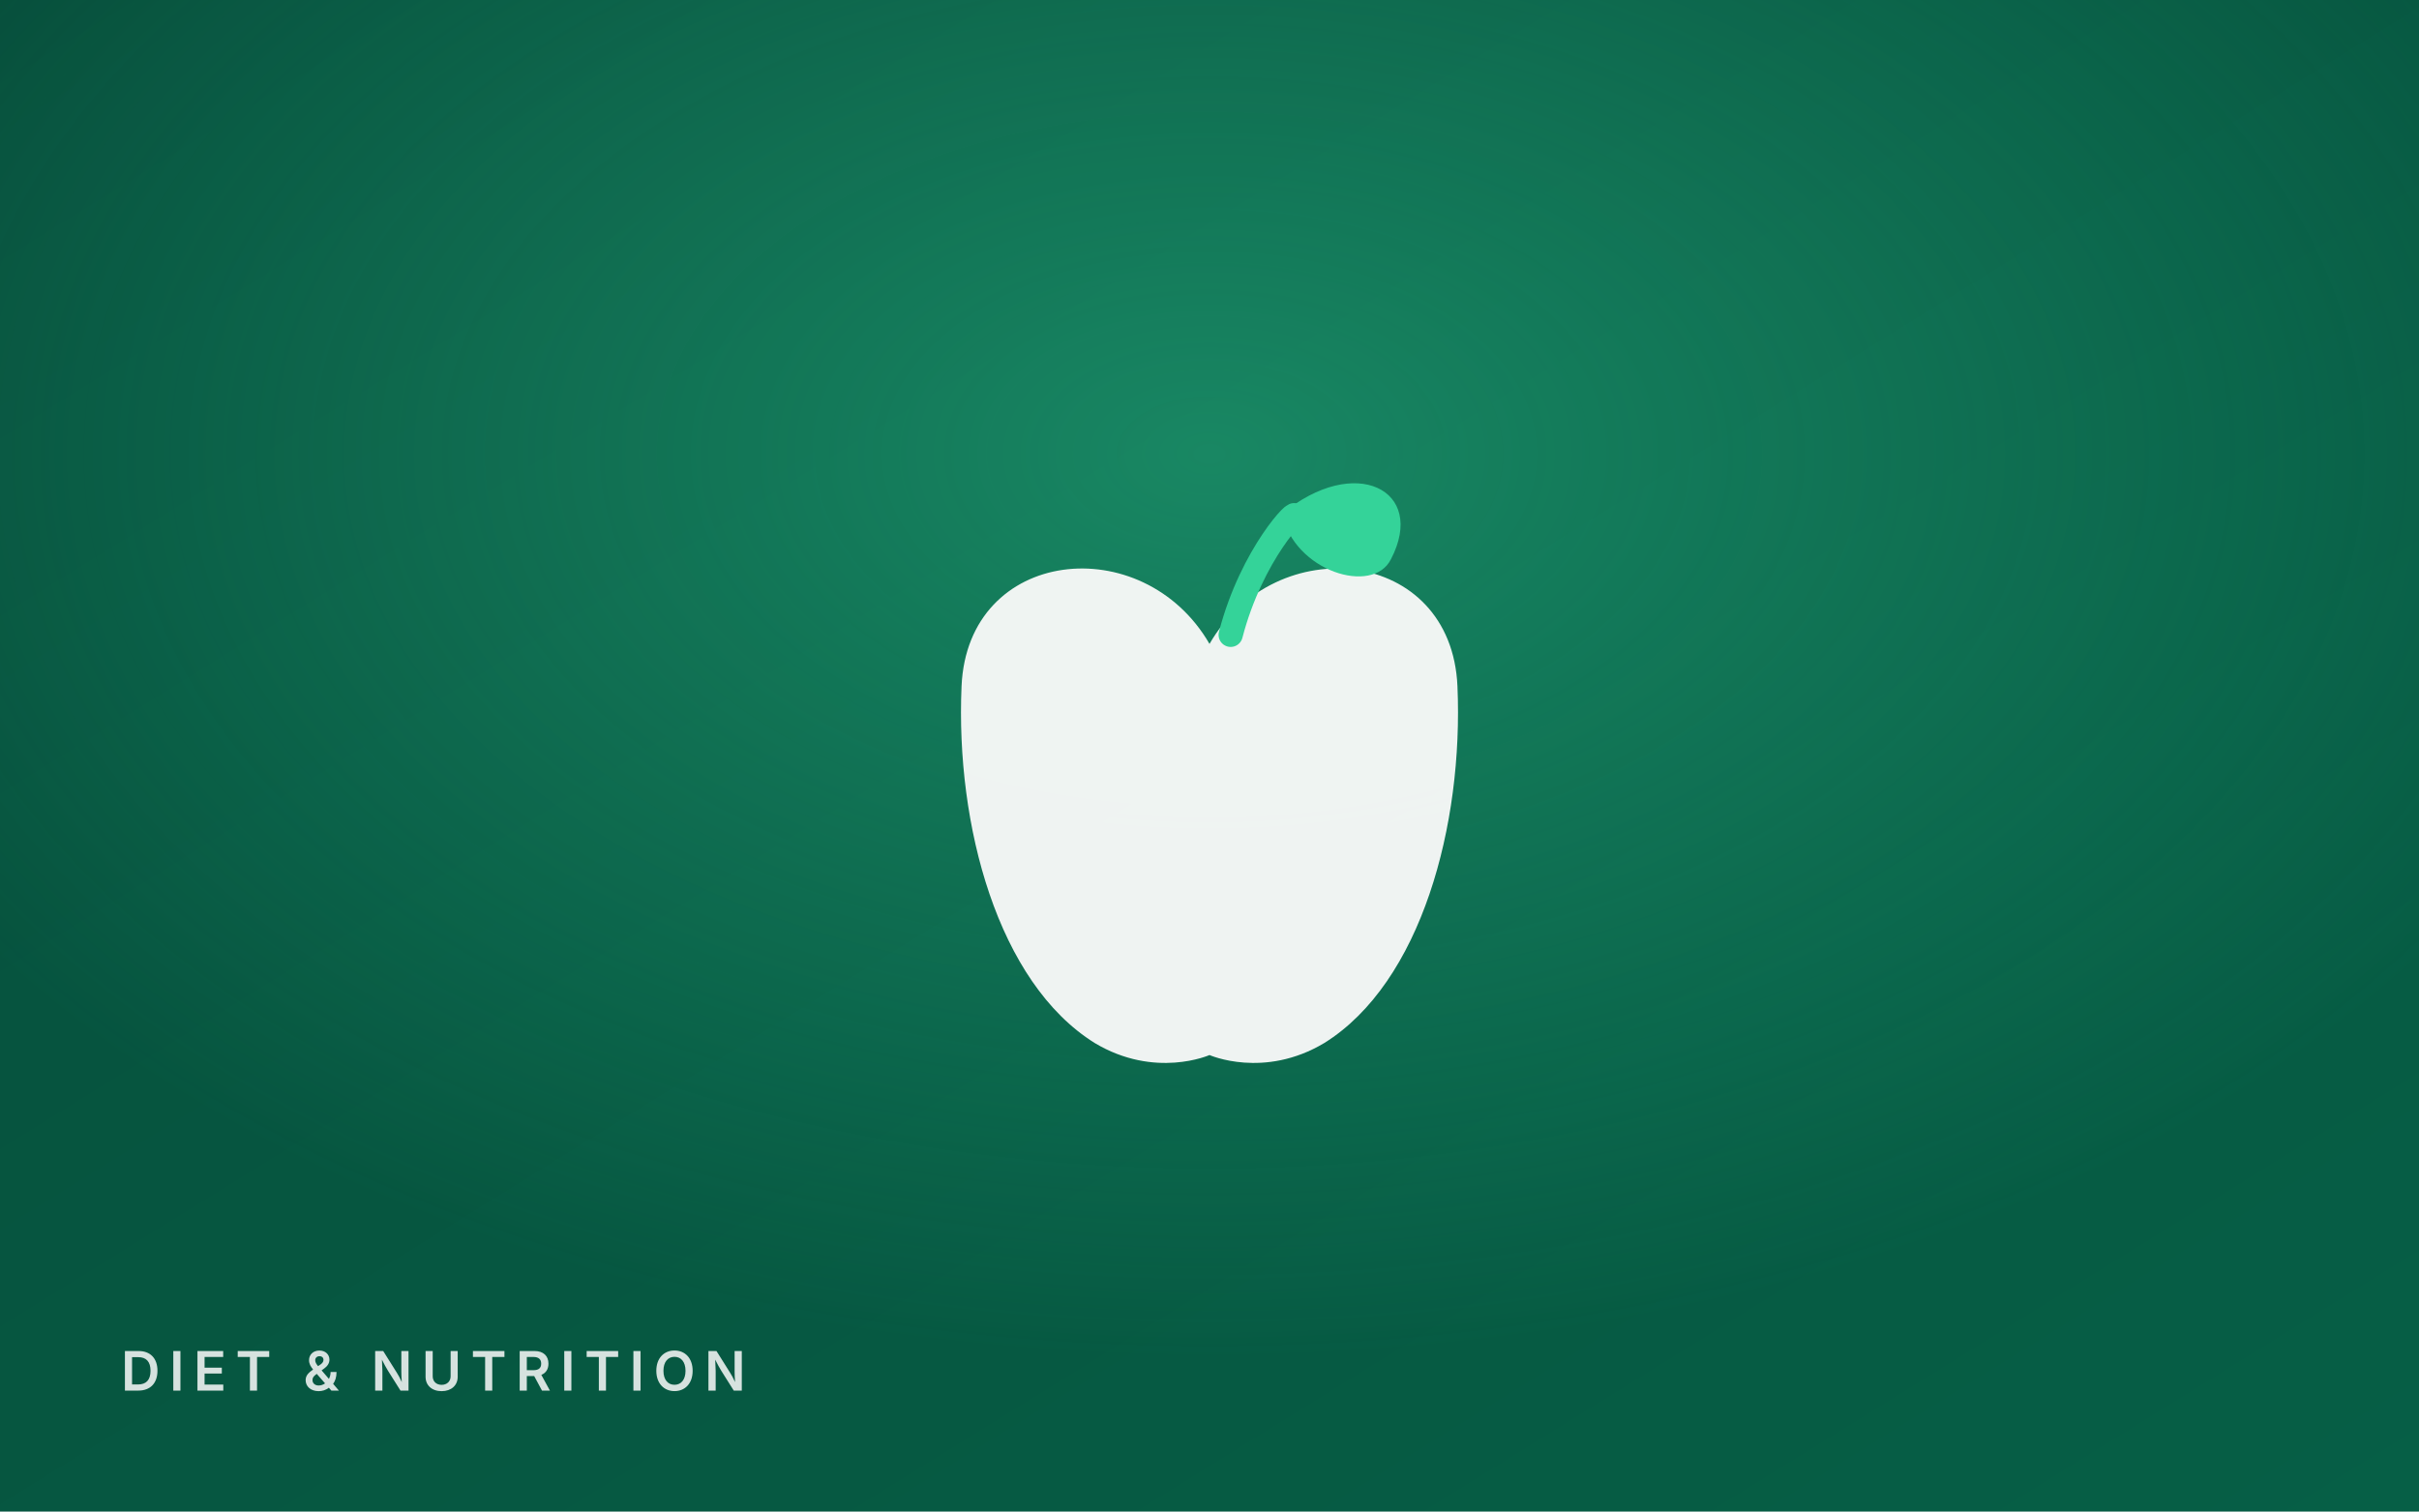
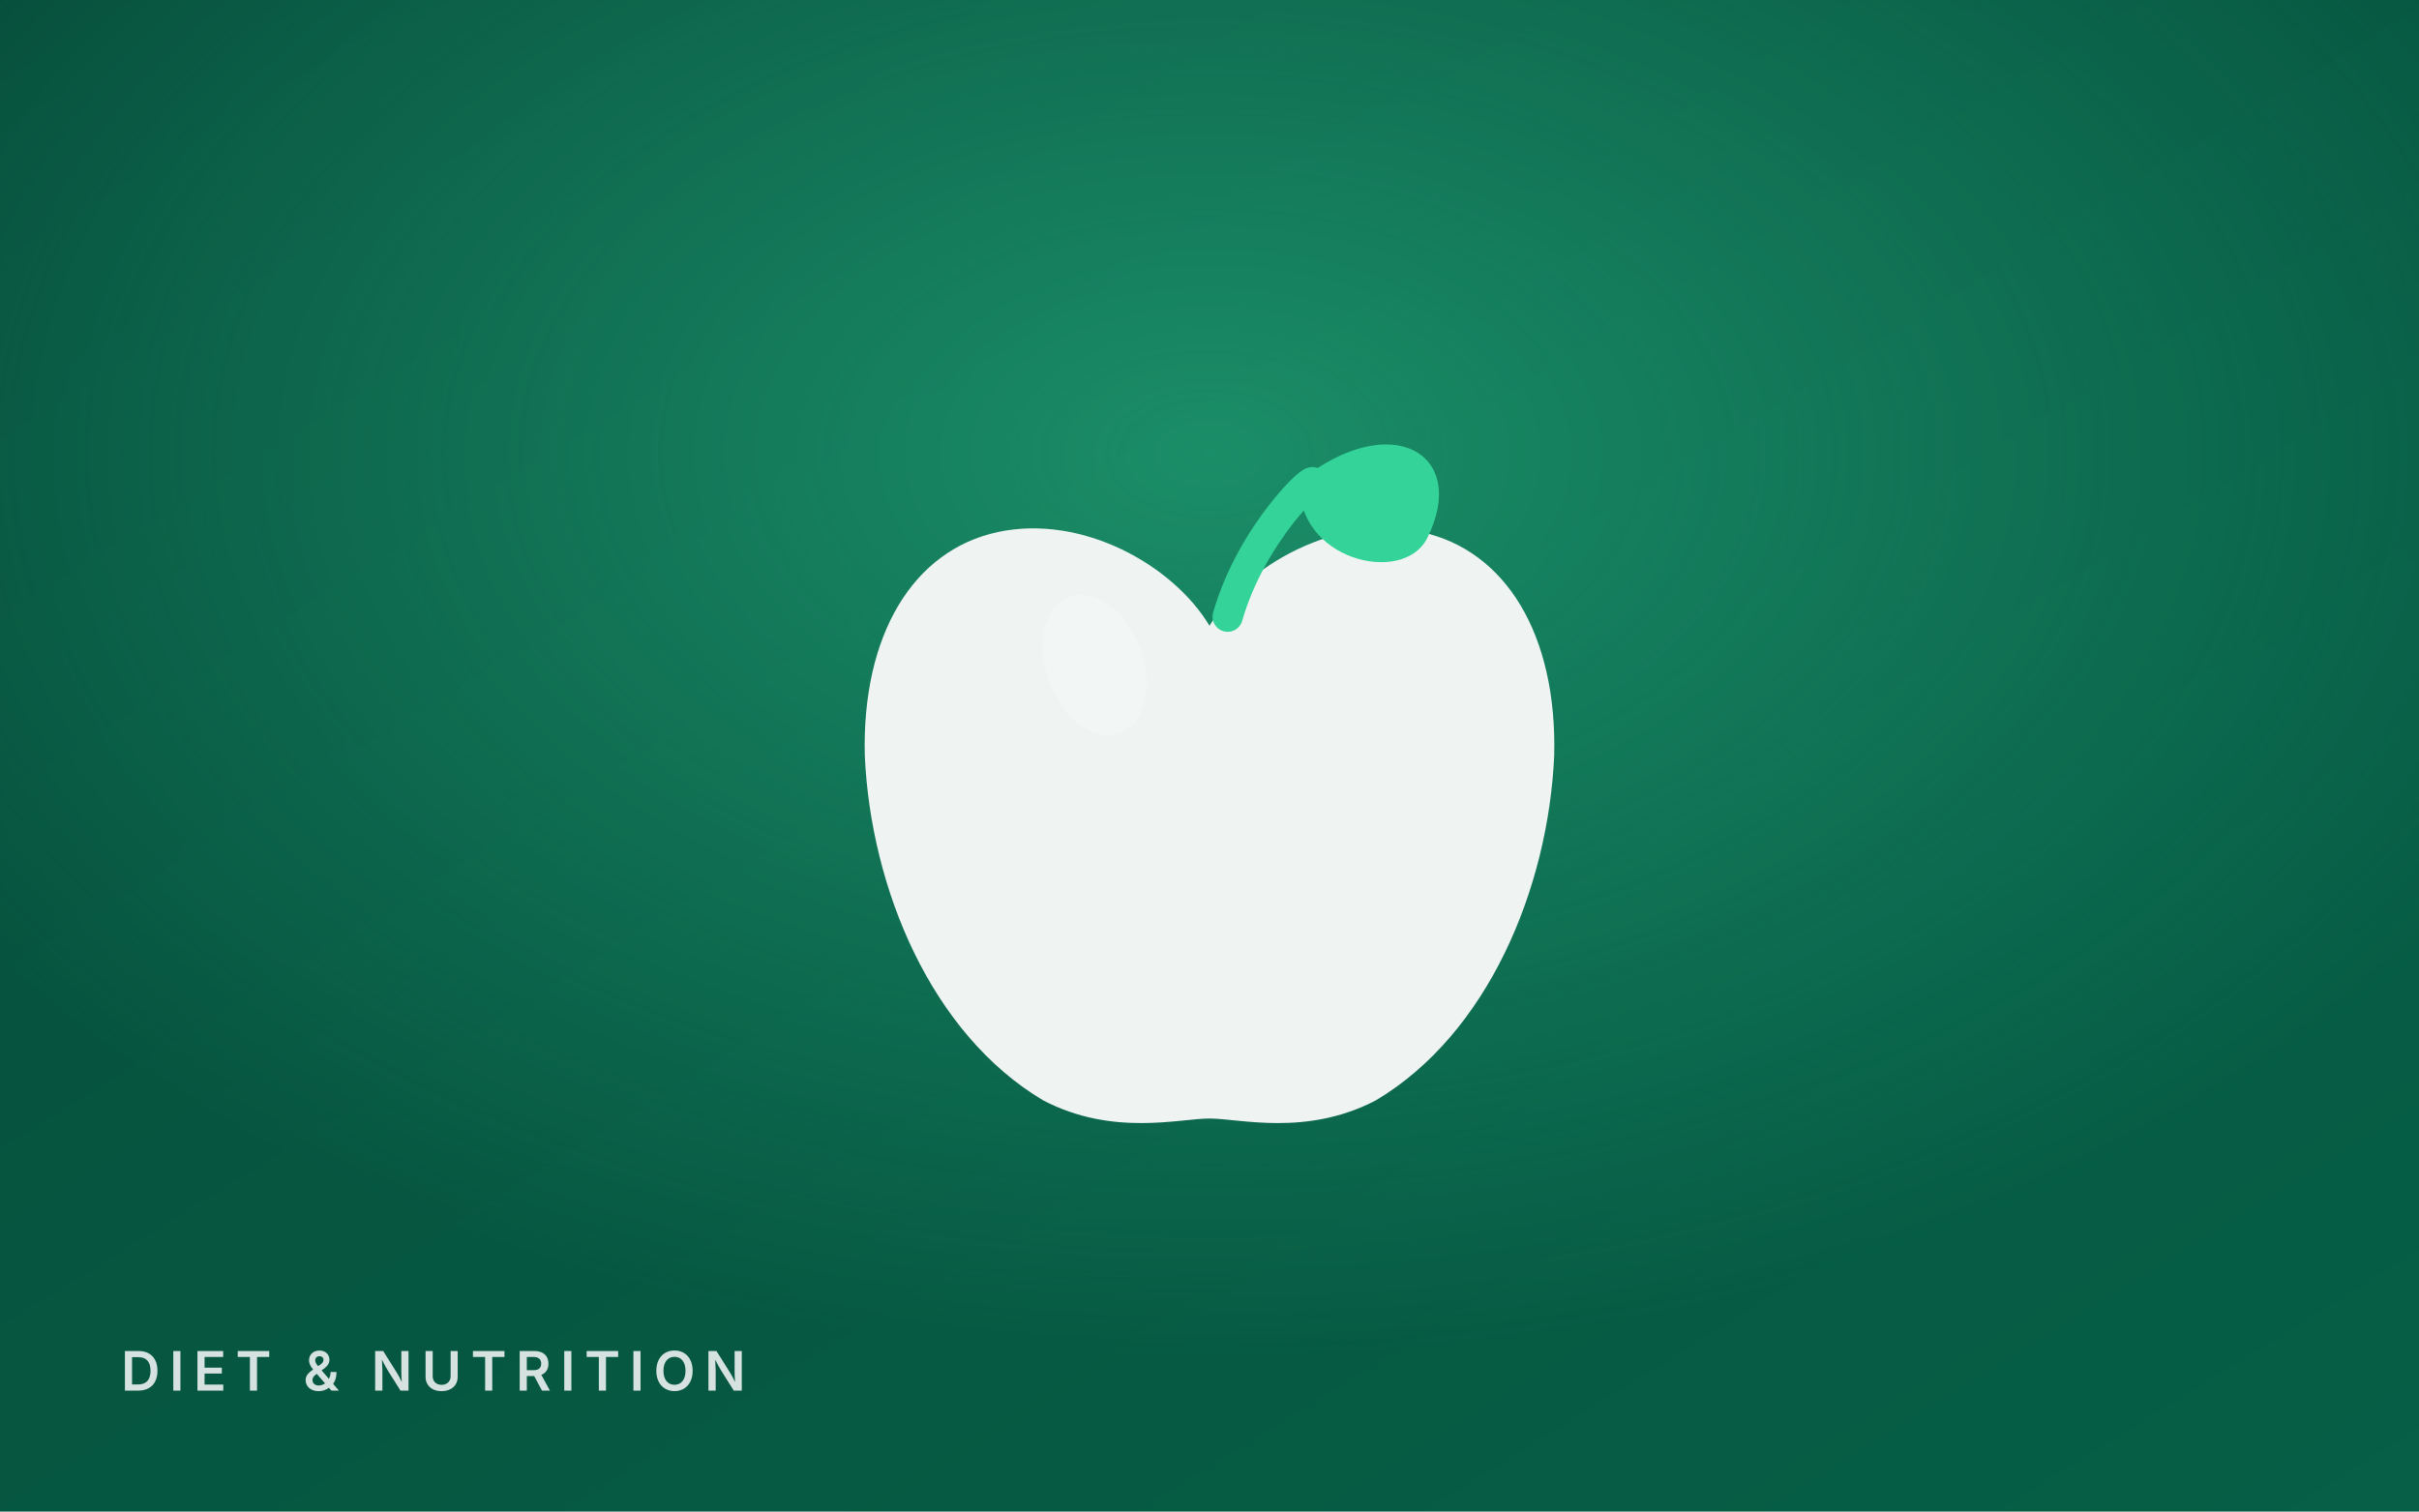
<svg xmlns="http://www.w3.org/2000/svg" viewBox="0 0 800 500" preserveAspectRatio="xMidYMid slice" role="img" aria-label="Diet &amp; Nutrition">
  <defs>
    <linearGradient id="bg" x1="0" y1="0" x2="1" y2="1">
      <stop offset="0%" stop-color="#064E3B" />
      <stop offset="100%" stop-color="#065F46" />
    </linearGradient>
    <radialGradient id="glow" cx="50%" cy="30%" r="60%">
-       <stop offset="0%" stop-color="#34D399" stop-opacity="0.4" />
+       <stop offset="0%" stop-color="#34D399" stop-opacity="0.45" />
      <stop offset="100%" stop-color="#34D399" stop-opacity="0" />
    </radialGradient>
  </defs>
  <rect width="800" height="500" fill="url(#bg)" />
  <rect width="800" height="500" fill="url(#glow)" />
-   <g transform="translate(400 265)">
-     <path d="M 0 -52 C -22 -90 -80 -84 -82 -38 C -84 8 -70 60 -38 80 C -18 92 0 84 0 84 C 0 84 18 92 38 80 C 70 60 84 8 82 -38 C 80 -84 22 -90 0 -52 Z" fill="#FAFAFA" opacity="0.95" />
-     <path d="M 7 -55 C 14 -82 30 -98 28 -94" stroke="#34D399" stroke-width="8" fill="none" stroke-linecap="round" />
-     <path d="M 24 -95 C 48 -115 72 -103 60 -80 C 54 -68 28 -76 24 -95 Z" fill="#34D399" />
+   <g transform="translate(400, 262)">
+     <path d="M 0,-55 C -12,-75 -42,-92 -70,-86 C -98,-80 -115,-52 -114,-12 C -112,32 -92,80 -55,102 C -32,114 -10,108 0,108 C 10,108 32,114 55,102 C 92,80 112,32 114,-12 C 115,-52 98,-80 70,-86 C 42,-92 12,-75 0,-55 Z" fill="#FAFAFA" opacity="0.95" />
+     <ellipse cx="-38" cy="-42" rx="16" ry="24" fill="white" opacity="0.2" transform="rotate(-20,-38,-42)" />
+     <path d="M 6,-58 C 14,-86 36,-106 34,-102" stroke="#34D399" stroke-width="10" fill="none" stroke-linecap="round" />
+     <path d="M 30,-103 C 60,-127 86,-112 72,-84 C 64,-68 28,-77 30,-103 Z" fill="#34D399" />
  </g>
  <text x="40" y="460" font-family="system-ui, -apple-system, sans-serif" font-size="18" font-weight="600" fill="#FAFAFA" letter-spacing="3" opacity="0.85">DIET &amp; NUTRITION</text>
</svg>
